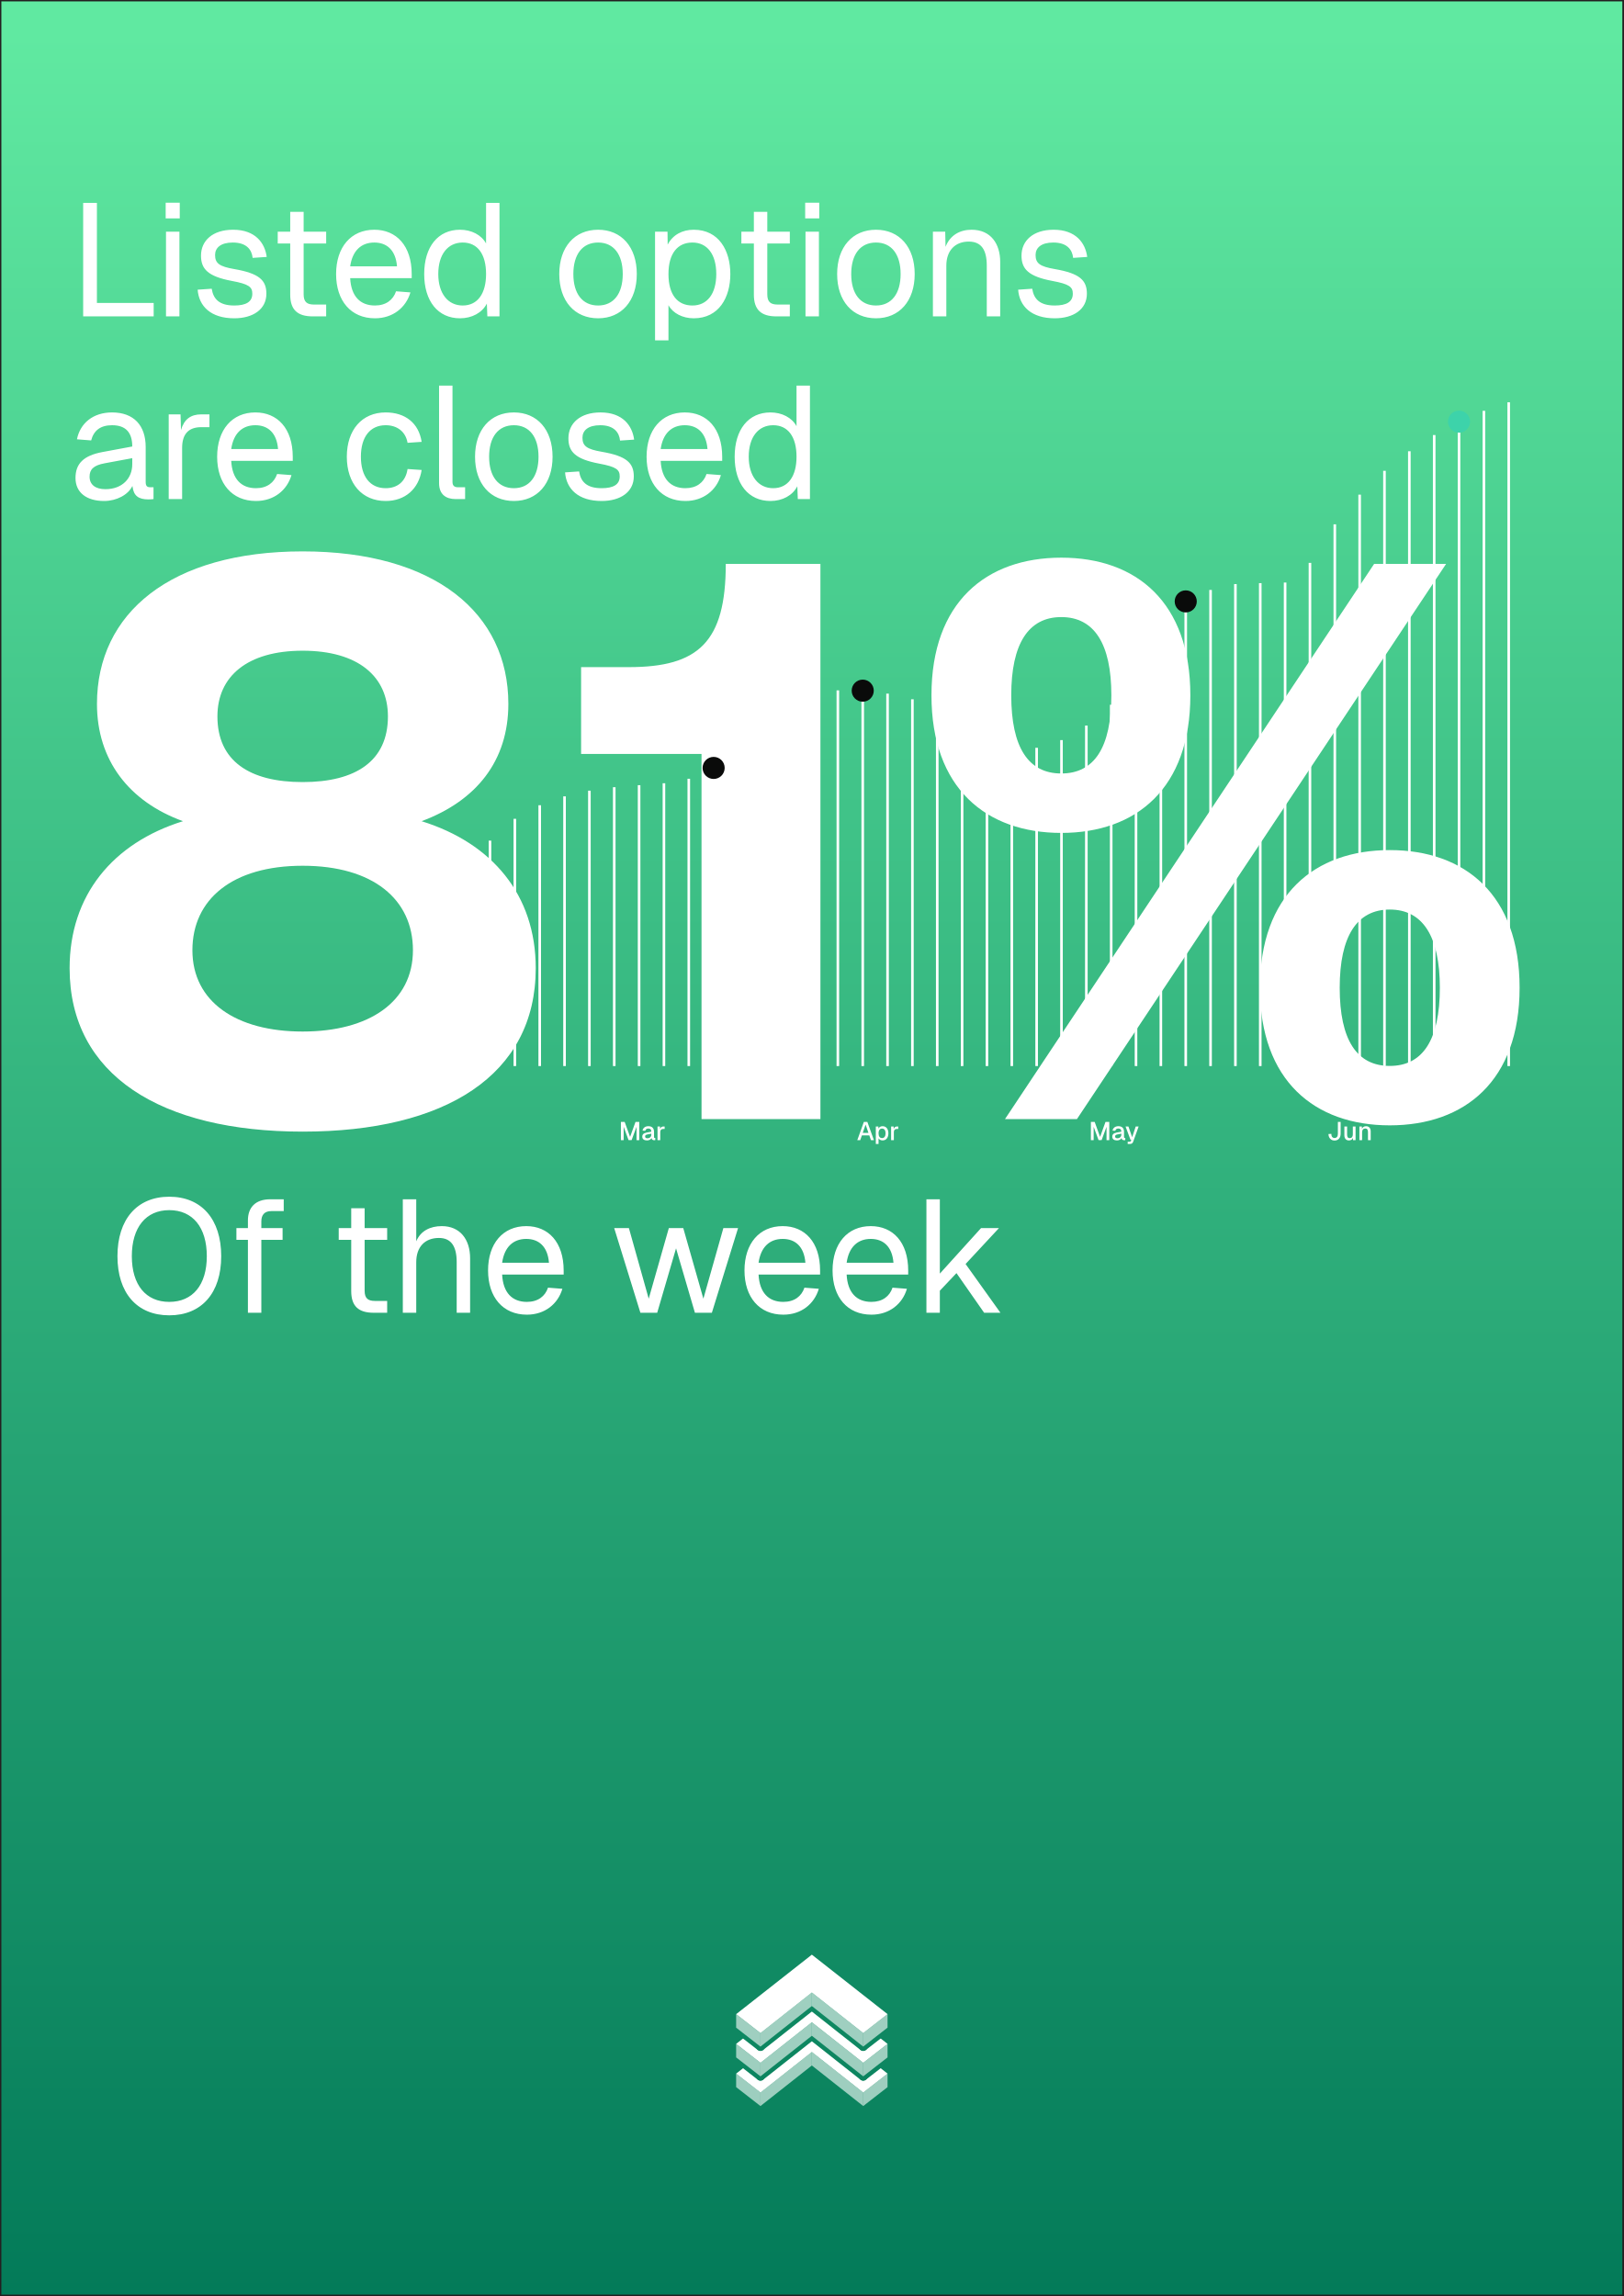
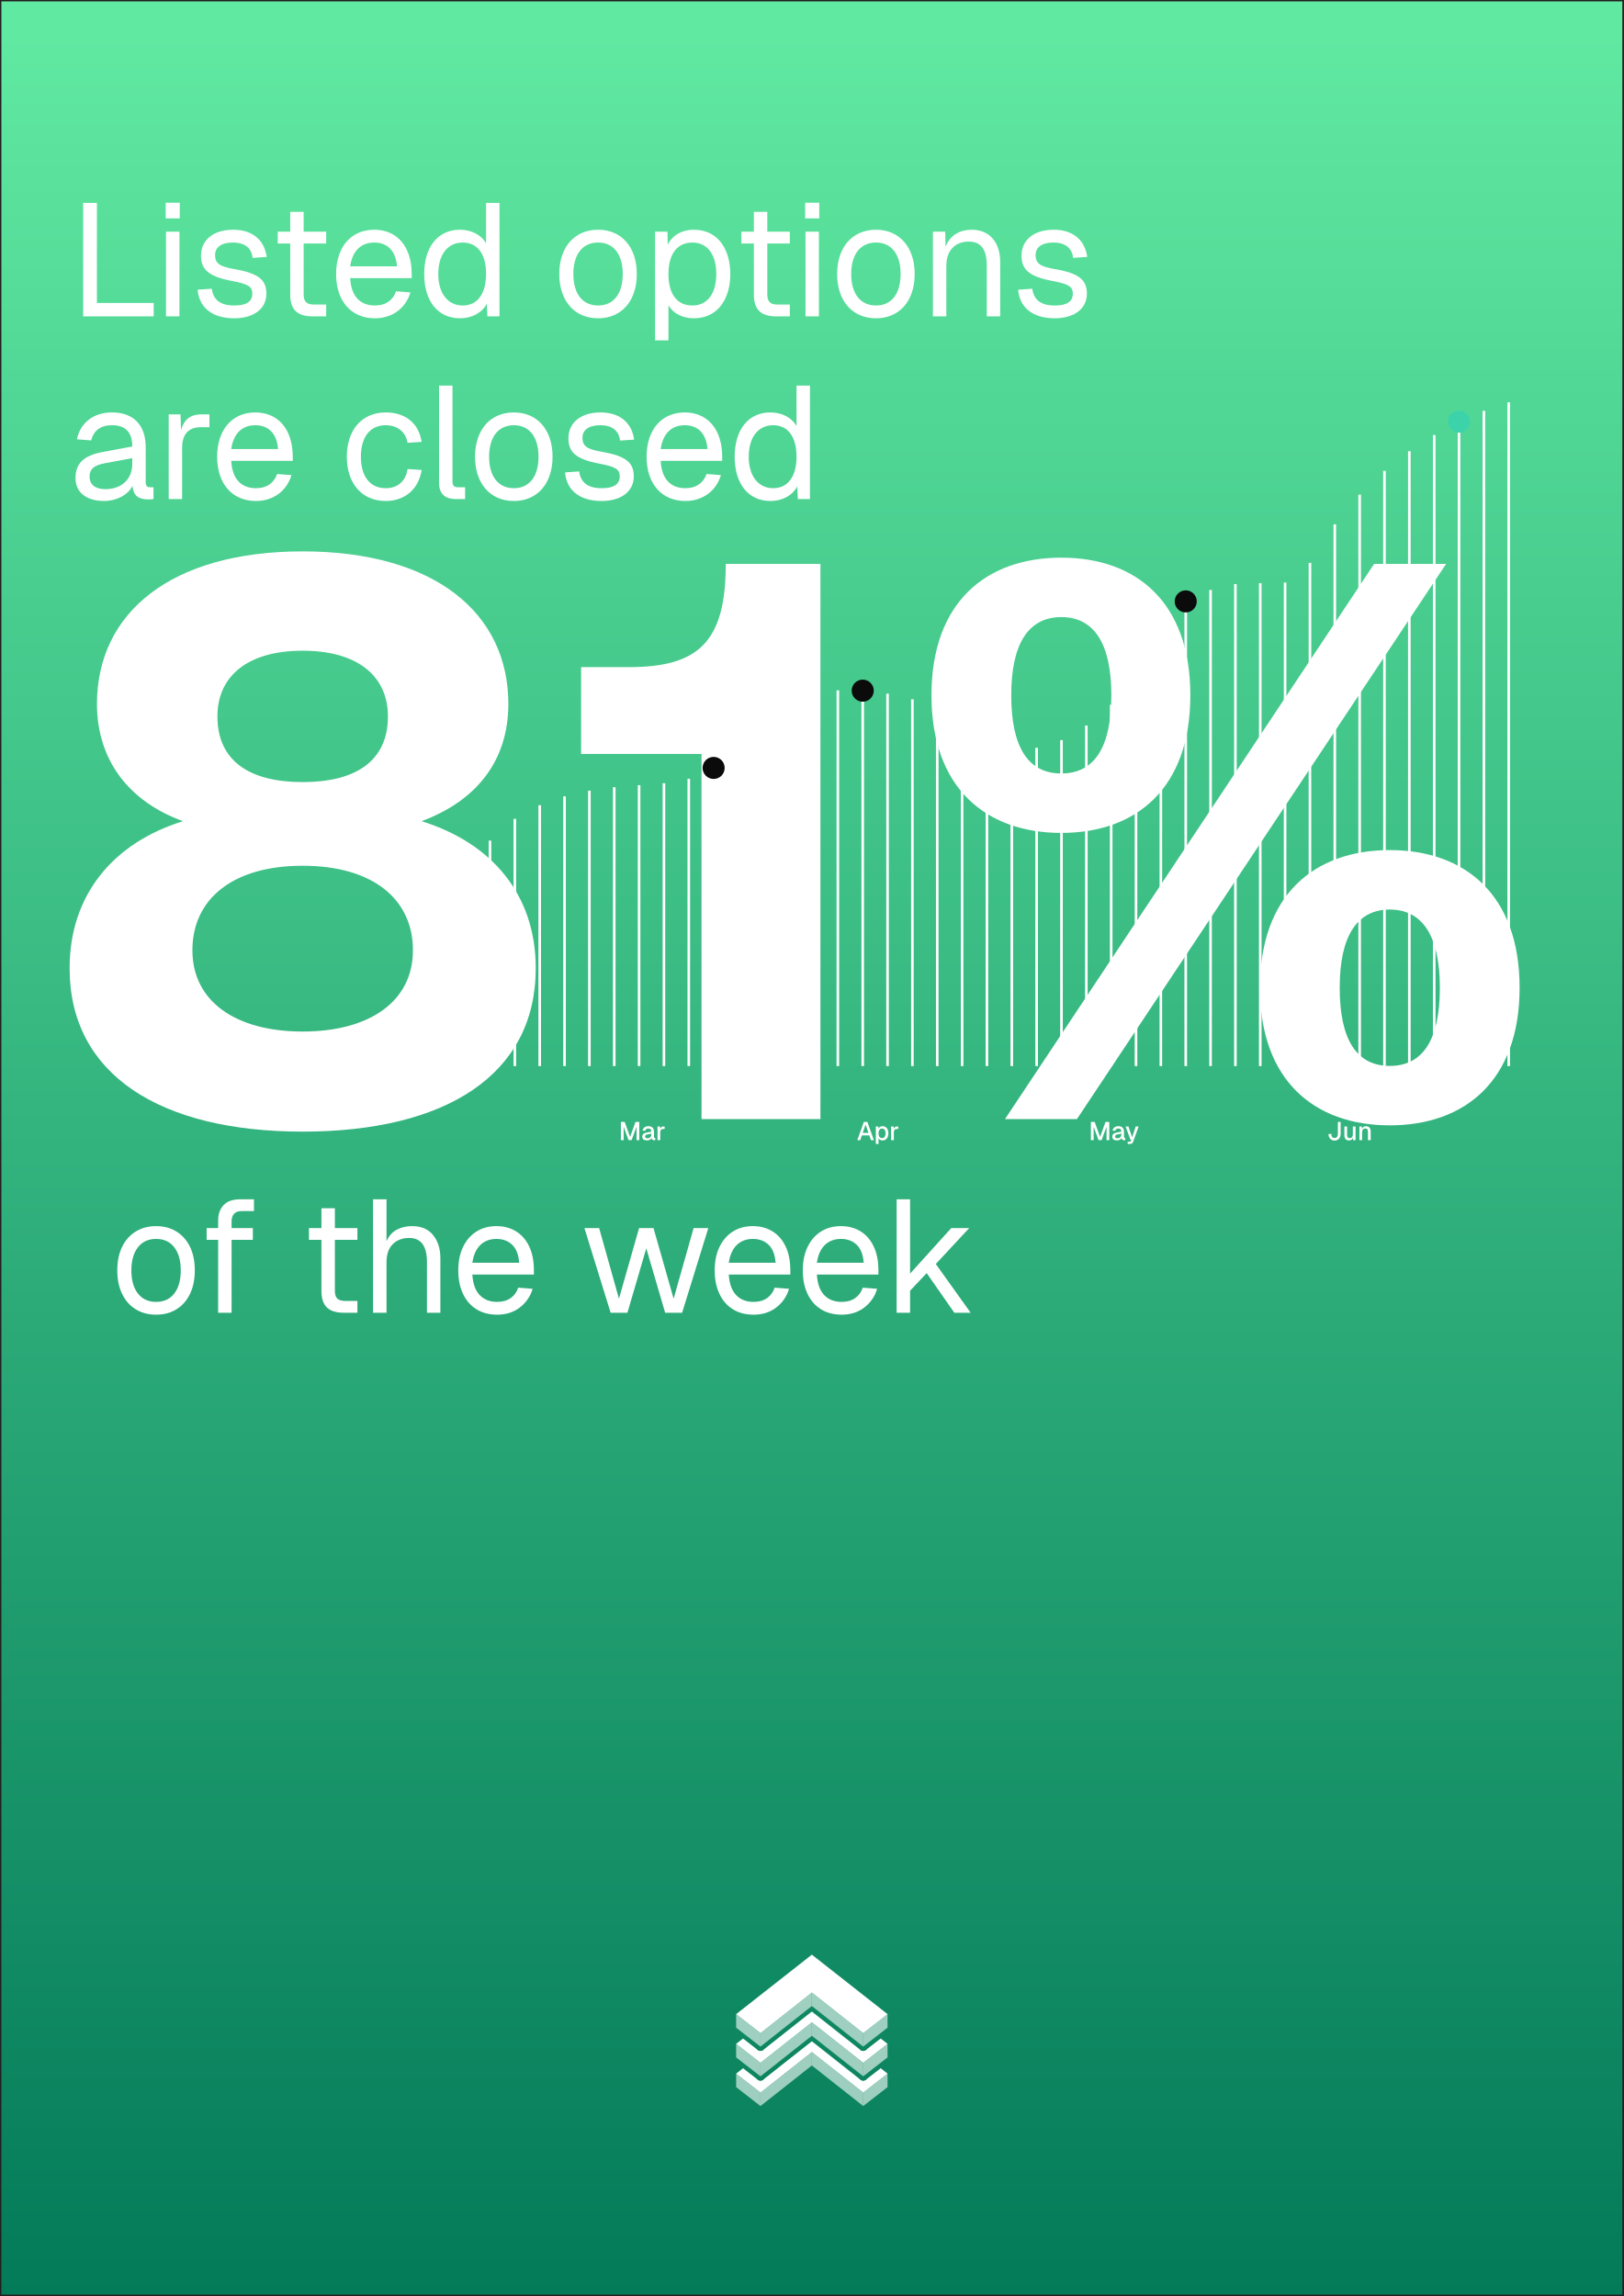
<svg xmlns="http://www.w3.org/2000/svg" viewBox="0 0 595.28 841.89">
  <defs>
    <linearGradient id="p81-0" x1="297.64" y1="859.46" x2="297.64" y2="12.04" gradientUnits="userSpaceOnUse">
      <stop offset="0" stop-color="#017857" />
      <stop offset="1" stop-color="#60e9a1" />
    </linearGradient>
    <mask id="p81-1" x="265.92" y="712.76" width="63.44" height="63.44" maskUnits="userSpaceOnUse">
      <rect x="265.92" y="712.76" width="63.44" height="63.44" fill="#fff" />
      <path d="M297.64,727.63l27.75,21.81-8.92,6.94-18.83-14.87-18.83,14.87-8.92-6.94,27.75-21.81Z" stroke="#000" stroke-linejoin="round" stroke-width="3.17" />
      <path d="M269.88,749.44l8.92,6.94v4.96l-8.92-6.94v-4.96Z" stroke="#000" stroke-linejoin="round" stroke-width="3.17" />
      <path d="M278.8,756.38l18.83-14.87v4.96l-18.83,14.87v-4.96Z" stroke="#000" stroke-linejoin="round" stroke-width="3.17" />
      <path d="M297.64,741.51l18.83,14.87v4.96l-18.83-14.87v-4.96Z" stroke="#000" stroke-linejoin="round" stroke-width="3.17" />
      <path d="M316.47,756.38l8.92-6.94v4.96l-8.92,6.94v-4.96Z" stroke="#000" stroke-linejoin="round" stroke-width="3.17" />
    </mask>
    <mask id="p81-2" x="265.92" y="712.76" width="63.44" height="63.44" maskUnits="userSpaceOnUse">
      <rect x="265.92" y="712.76" width="63.44" height="63.44" fill="#fff" />
      <path d="M297.64,716.73l27.75,21.81-8.92,6.94-18.83-14.87-18.83,14.87-8.92-6.94,27.75-21.81Z" stroke="#000" stroke-linejoin="round" stroke-width="3.17" />
      <path d="M269.88,738.54l8.92,6.94v4.96l-8.92-6.94v-4.96Z" stroke="#000" stroke-linejoin="round" stroke-width="3.17" />
      <path d="M278.8,745.47l18.83-14.87v4.96l-18.83,14.87v-4.96Z" stroke="#000" stroke-linejoin="round" stroke-width="3.17" />
      <path d="M297.64,730.61l18.83,14.87v4.96l-18.83-14.87v-4.96Z" stroke="#000" stroke-linejoin="round" stroke-width="3.17" />
      <path d="M316.47,745.47l8.92-6.94v4.96l-8.92,6.94v-4.96Z" stroke="#000" stroke-linejoin="round" stroke-width="3.17" />
    </mask>
  </defs>
  <rect y="0" width="595.28" height="841.89" stroke-miterlimit="10" fill="url(#p81-0)" stroke="#231f20" />
  <g mask="url(#p81-1)">
    <path d="M297.64,738.54l27.75,21.81-8.92,6.94-18.83-14.87-18.83,14.87-8.92-6.94,27.75-21.81Z" fill="#fff" />
    <path d="M269.88,760.34l8.92,6.94v4.96l-8.92-6.94v-4.96Z" fill="rgba(255, 255, 255, .6)" />
    <path d="M278.8,767.28l18.83-14.87v4.96l-18.83,14.87v-4.96Z" fill="rgba(255, 255, 255, .6)" />
    <path d="M297.64,752.41l18.83,14.87v4.96l-18.83-14.87v-4.96Z" fill="rgba(255, 255, 255, .6)" />
    <path d="M316.47,767.28l8.92-6.94v4.96l-8.92,6.94v-4.96Z" fill="rgba(255, 255, 255, .6)" />
  </g>
  <g mask="url(#p81-2)">
    <path d="M297.64,727.63l27.75,21.81-8.92,6.94-18.83-14.87-18.83,14.87-8.92-6.94,27.75-21.81Z" fill="#fff" />
    <path d="M269.88,749.44l8.92,6.94v4.96l-8.92-6.94v-4.96Z" fill="rgba(255, 255, 255, .6)" />
    <path d="M278.8,756.38l18.83-14.87v4.96l-18.83,14.87v-4.96Z" fill="rgba(255, 255, 255, .6)" />
    <path d="M297.64,741.51l18.83,14.87v4.96l-18.83-14.87v-4.96Z" fill="rgba(255, 255, 255, .6)" />
    <path d="M316.47,756.38l8.92-6.94v4.96l-8.92,6.94v-4.96Z" fill="rgba(255, 255, 255, .6)" />
  </g>
  <path d="M297.64,716.73l27.75,21.81-8.92,6.94-18.83-14.87-18.83,14.87-8.92-6.94,27.75-21.81Z" fill="#fff" />
  <path d="M269.88,738.54l8.92,6.94v4.96l-8.92-6.94v-4.96Z" fill="rgba(255, 255, 255, .6)" />
  <path d="M278.8,745.47l18.83-14.87v4.96l-18.83,14.87v-4.96Z" fill="rgba(255, 255, 255, .6)" />
  <path d="M297.64,730.61l18.83,14.87v4.96l-18.83-14.87v-4.96Z" fill="rgba(255, 255, 255, .6)" />
  <path d="M316.47,745.47l8.92-6.94v4.96l-8.92,6.94v-4.96Z" fill="rgba(255, 255, 255, .6)" />
  <g transform="translate(25.1 116.01)">
    <path d="m5.39 0l25.85 0l0-4.92l-20.81 0l0-36.69l-5.04 0zm30.25-35.93l5.16 0l0-5.74l-5.16 0zm.12 35.93l4.92 0l0-31.06l-4.92 0zm25.02.7c6.86 0 11.78-3.28 11.78-9.02c0-4.93-2.64-7.45-11.78-9.03c-5.45-.94-7.03-2.11-7.03-5.16c0-2.63 2.05-4.57 6.5-4.57c5.1 0 6.98 2.7 7.27 5.63l5.16-.35c-.65-5.04-4.1-9.97-12.31-9.97c-7.5 0-11.78 3.99-11.78 9.5c0 4.92 2.58 7.62 11.25 9.26c6.33 1.17 7.56 2.23 7.56 4.69c0 3.05-2.4 4.33-6.62 4.33c-5.51 0-7.68-2.4-8.26-6.15l-5.16.35c.47 6.1 4.86 10.49 13.42 10.49zm28.78-.7l4.92 0l0-4.34l-4.45 0c-2.58 0-3.81-.93-3.81-3.75l0-18.64l8.26 0l0-4.33l-8.26 0l0-7.27l-4.92 0l0 7.27l-4.58 0l0 4.33l4.58 0l0 18.76c0 5.51 2.63 7.97 8.26 7.97zm22.8.7c6.57 0 11.37-3.92 13.01-9.49l-5.27-.41c-1.06 3.16-3.69 5.21-7.74 5.21c-5.39 0-8.73-3.34-9.08-10.02l22.56 0l0-1.46c0-10.44-5.63-16.3-13.71-16.3c-8.56 0-14.01 6.39-14.01 16.24c0 9.84 5.45 16.23 14.24 16.23zm-9.08-19.04c.82-5.75 4.04-8.74 8.85-8.74c4.57 0 7.85 2.76 8.32 8.74zm40.27 19.04c4.33 0 8.09-1.99 9.84-5.39l.18 4.69l4.45 0l0-41.61l-4.92 0l0 14.88c-1.7-3.16-5.39-5.04-9.55-5.04c-8.09 0-13.13 6.27-13.13 16.24c0 9.96 5.04 16.23 13.13 16.23zm.99-4.69c-5.45 0-8.96-4.45-8.96-11.54c0-7.21 3.51-11.55 8.96-11.55c5.51 0 8.56 4.34 8.56 11.55c0 7.09-3.05 11.54-8.56 11.54zm49.64 4.69c8.56 0 14.18-6.33 14.18-16.23c0-9.91-5.62-16.24-14.18-16.24c-8.61 0-14.24 6.33-14.24 16.24c0 9.9 5.63 16.23 14.24 16.23zm0-4.69c-5.74 0-9.08-4.33-9.08-11.54c0-7.21 3.34-11.55 9.08-11.55c5.69 0 9.03 4.34 9.03 11.55c0 7.21-3.34 11.54-9.03 11.54zm20.87 12.78l4.92 0l0-12.89c1.64 2.99 5.22 4.8 9.26 4.8c9.26 0 13.42-7.67 13.42-16.23c0-8.56-4.16-16.24-13.42-16.24c-4.22 0-7.68 1.88-9.55 5.45l-.06-4.74l-4.57 0zm13.71-12.78c-5.45 0-8.79-3.92-8.79-11.54c0-7.62 3.4-11.55 8.79-11.55c5.4 0 8.74 4.28 8.74 11.55c0 7.27-3.34 11.54-8.74 11.54zm30.78 3.99l4.92 0l0-4.34l-4.45 0c-2.58 0-3.81-.93-3.81-3.75l0-18.64l8.26 0l0-4.33l-8.26 0l0-7.27l-4.92 0l0 7.27l-4.58 0l0 4.33l4.58 0l0 18.76c0 5.51 2.63 7.97 8.26 7.97zm10.55-35.93l5.16 0l0-5.74l-5.16 0zm.12 35.93l4.92 0l0-31.06l-4.92 0zm25.85.7c8.55 0 14.18-6.33 14.18-16.23c0-9.91-5.63-16.24-14.18-16.24c-8.62 0-14.25 6.33-14.25 16.24c0 9.9 5.63 16.23 14.25 16.23zm0-4.69c-5.75 0-9.09-4.33-9.09-11.54c0-7.21 3.34-11.55 9.09-11.55c5.68 0 9.02 4.34 9.02 11.55c0 7.21-3.34 11.54-9.02 11.54zm20.86 3.99l4.92 0l0-18.58c0-5.74 3.4-8.85 8.21-8.85c4.69 0 6.62 3.11 6.62 8.85l0 18.58l4.92 0l0-19.99c0-6.56-3.4-11.78-10.49-11.78c-4.28 0-7.91 2-9.55 6.27l-.12-5.56l-4.51 0zm44.67.7c6.86 0 11.78-3.28 11.78-9.02c0-4.93-2.64-7.45-11.78-9.03c-5.45-.94-7.03-2.11-7.03-5.16c0-2.63 2.05-4.57 6.5-4.57c5.1 0 6.98 2.7 7.27 5.63l5.16-.35c-.65-5.04-4.1-9.97-12.31-9.97c-7.5 0-11.78 3.99-11.78 9.5c0 4.92 2.58 7.62 11.25 9.26c6.33 1.17 7.56 2.23 7.56 4.69c0 3.05-2.4 4.33-6.62 4.33c-5.51 0-7.68-2.4-8.26-6.15l-5.16.35c.47 6.1 4.86 10.49 13.42 10.49zm-348.52 66.99c4.57 0 8.85-2.28 10.37-5.51l.06.3c.41 3.28 2.17 4.63 5.81 4.63c.76 0 1.52-.06 1.87-.12l0-4.34l-1.23 0c-1.17 0-1.64-.52-1.64-1.93l0-12.84c0-7.85-4.34-12.66-12.31-12.66c-7.03 0-11.72 3.99-12.89 9.85l5.21.41c.94-3.58 3.34-5.57 7.68-5.57c4.92 0 7.39 2.58 7.39 7.8l-11.02 2.05c-6.8 1.29-9.79 4.22-9.79 9.49c0 5.34 4.04 8.44 10.49 8.44zm.47-4.33c-3.63 0-5.8-1.64-5.8-4.58c0-2.57 1.34-4.16 5.56-4.92l10.09-1.87l0 2.22c0 5.16-3.64 9.15-9.85 9.15zm23.21 3.63l4.92 0l0-18.76c0-5.09 2.35-7.61 7.04-7.61l2.98 0l0-4.69l-3.04 0c-3.81 0-6.27 1.81-7.39 5.74l-.17-5.74l-4.34 0zm32 .7c6.57 0 11.37-3.92 13.01-9.49l-5.27-.41c-1.06 3.16-3.69 5.21-7.74 5.21c-5.39 0-8.73-3.34-9.08-10.02l22.56 0l0-1.46c0-10.44-5.63-16.3-13.71-16.3c-8.56 0-14.01 6.39-14.01 16.24c0 9.84 5.45 16.23 14.24 16.23zm-9.08-19.04c.82-5.75 4.04-8.74 8.85-8.74c4.57 0 7.85 2.76 8.32 8.74zm56.62 19.04c7.15 0 12.13-4.45 13.19-11.37l-5.16-.35c-.7 4.69-3.81 7.03-8.03 7.03c-5.74 0-9.08-4.33-9.08-11.54c0-7.21 3.34-11.55 9.08-11.55c4.22 0 7.33 2.35 8.03 6.45l5.16-.35c-1.06-6.92-6.04-10.79-13.19-10.79c-8.67 0-14.24 6.39-14.24 16.24c0 9.84 5.57 16.23 14.24 16.23zm25.67-.7l3.46 0l0-4.34l-2.69 0c-1.29 0-1.94-.64-1.94-1.93l0-35.34l-4.92 0l0 35.75c0 4.1 2.46 5.86 6.09 5.86zm21.34.7c8.56 0 14.18-6.33 14.18-16.23c0-9.91-5.62-16.24-14.18-16.24c-8.61 0-14.24 6.33-14.24 16.24c0 9.9 5.63 16.23 14.24 16.23zm0-4.69c-5.74 0-9.08-4.33-9.08-11.54c0-7.21 3.34-11.55 9.08-11.55c5.69 0 9.03 4.34 9.03 11.55c0 7.21-3.34 11.54-9.03 11.54zm32.18 4.69c6.86 0 11.78-3.28 11.78-9.02c0-4.93-2.64-7.45-11.78-9.03c-5.45-.94-7.04-2.11-7.04-5.16c0-2.63 2.06-4.57 6.51-4.57c5.1 0 6.98 2.7 7.27 5.63l5.16-.35c-.65-5.04-4.11-9.97-12.31-9.97c-7.5 0-11.78 3.99-11.78 9.5c0 4.92 2.58 7.62 11.25 9.26c6.33 1.17 7.56 2.23 7.56 4.69c0 3.05-2.4 4.33-6.62 4.33c-5.51 0-7.68-2.4-8.27-6.15l-5.15.35c.47 6.1 4.86 10.49 13.42 10.49zm30.71 0c6.56 0 11.37-3.92 13.01-9.49l-5.27-.41c-1.06 3.16-3.7 5.21-7.74 5.21c-5.39 0-8.73-3.34-9.08-10.02l22.56 0l0-1.46c0-10.44-5.63-16.3-13.71-16.3c-8.56 0-14.01 6.39-14.01 16.24c0 9.84 5.45 16.23 14.24 16.23zm-9.08-19.04c.82-5.75 4.04-8.74 8.85-8.74c4.57 0 7.85 2.76 8.32 8.74zm40.26 19.04c4.33 0 8.09-1.99 9.84-5.39l.18 4.69l4.45 0l0-41.61l-4.92 0l0 14.88c-1.7-3.16-5.39-5.04-9.55-5.04c-8.09 0-13.13 6.27-13.13 16.24c0 9.96 5.04 16.23 13.13 16.23zm.99-4.69c-5.45 0-8.96-4.45-8.96-11.54c0-7.21 3.51-11.55 8.96-11.55c5.51 0 8.56 4.34 8.56 11.55c0 7.09-3.05 11.54-8.56 11.54z" fill="#ffffff" />
  </g>
  <g transform="translate(15.77 410.35)">
    <path d="m95.19 4.59c52.19 0 85.45-20.65 85.45-59.93c0-26.95-16.06-45.88-41.86-53.9c20.07-7.46 31.82-22.08 31.82-43.01c0-33.26-26.95-55.92-75.41-55.92c-48.45 0-75.41 22.66-75.41 55.92c0 20.64 11.76 35.84 31.54 43.01c-25.8 8.02-41.57 27.24-41.57 53.9c0 39.28 33.55 59.93 85.44 59.93zm0-128.17c-19.49 0-31.25-7.74-31.25-24.09c0-14.62 10.9-24.08 31.25-24.08c20.36 0 31.26 9.46 31.26 24.08c0 16.35-11.76 24.09-31.26 24.09zm0 91.47c-24.37 0-40.42-10.9-40.42-29.82c0-18.64 14.62-30.97 40.42-30.97c25.81 0 40.43 12.33 40.43 30.97c0 18.92-16.05 29.82-40.43 29.82zm146.23 32.11l43.59 0l0-203.58l-34.7 0c0 28.67-10.03 37.85-35.55 37.85l-17.49 0l0 31.83l44.15 0zm131.9-104.94c27.52 0 47.31-16.35 47.31-50.47c0-34.12-19.79-50.46-47.31-50.46c-27.53 0-47.6 16.34-47.6 50.46c0 34.12 20.07 50.47 47.6 50.47zm-20.65 104.94l26.38 0l135.34-203.58l-26.38 0zm20.65-126.73c-12.04 0-18.35-9.47-18.35-28.68c0-18.92 6.31-28.67 18.35-28.67c12.04 0 18.35 9.75 18.35 28.67c0 19.21-6.31 28.68-18.35 28.68zm120.42 129.02c27.53 0 47.6-16.34 47.6-50.46c0-34.12-20.07-50.47-47.6-50.47c-27.52 0-47.59 16.35-47.59 50.47c0 34.12 20.07 50.46 47.59 50.46zm0-21.79c-12.04 0-18.35-9.46-18.35-28.67c0-18.92 6.31-28.67 18.35-28.67c12.05 0 18.36 9.75 18.36 28.67c0 19.21-6.31 28.67-18.36 28.67z" fill="#ffffff" />
  </g>
  <g transform="translate(40.42 481.36)">
-     <path d="m21.63.94c11.89 0 19.05-8.21 19.05-21.69c0-13.48-7.16-21.8-19.05-21.8c-11.84 0-18.99 8.32-18.99 21.8c0 13.48 7.15 21.69 18.99 21.69zm0-4.93c-8.56 0-13.72-6.21-13.72-16.76c0-10.55 5.16-16.88 13.72-16.88c8.61 0 13.77 6.33 13.77 16.88c0 10.55-5.16 16.76-13.77 16.76zm28.84 3.99l4.92 0l0-26.73l7.79 0l0-4.33l-7.79 0l0-2.46c0-2.35 1.17-3.76 3.63-3.76l4.58 0l0-4.33l-4.93 0c-5.62 0-8.2 3.16-8.2 7.73l0 2.82l-4.22 0l0 4.33l4.22 0zm46.13 0l4.92 0l0-4.34l-4.45 0c-2.58 0-3.81-.93-3.81-3.75l0-18.64l8.26 0l0-4.33l-8.26 0l0-7.27l-4.92 0l0 7.27l-4.58 0l0 4.33l4.58 0l0 18.76c0 5.51 2.63 7.97 8.26 7.97zm10.66 0l4.92 0l0-18.52c0-5.74 3.28-8.91 8.32-8.91c4.34 0 6.51 2.87 6.51 8.85l0 18.58l4.92 0l0-19.99c0-6.91-3.69-11.78-10.37-11.78c-4.28 0-7.8 1.76-9.38 5.57l0-15.41l-4.92 0zm45.49.7c6.57 0 11.37-3.92 13.01-9.49l-5.27-.41c-1.06 3.16-3.69 5.21-7.74 5.21c-5.39 0-8.73-3.34-9.08-10.02l22.56 0l0-1.46c0-10.44-5.63-16.3-13.71-16.3c-8.56 0-14.01 6.39-14.01 16.24c0 9.84 5.45 16.23 14.24 16.23zm-9.08-19.04c.82-5.75 4.04-8.74 8.85-8.74c4.57 0 7.85 2.76 8.32 8.74zm50.69 18.34l6.16 0l6.91-23.62l6.92 23.62l6.21 0l9.61-31.06l-5.39 0l-7.33 25.9l-7.38-25.9l-5.28 0l-7.38 25.9l-7.27-25.9l-5.39 0zm52.4.7c6.57 0 11.37-3.92 13.01-9.49l-5.27-.41c-1.06 3.16-3.69 5.21-7.74 5.21c-5.39 0-8.73-3.34-9.08-10.02l22.56 0l0-1.46c0-10.44-5.63-16.3-13.71-16.3c-8.56 0-14.01 6.39-14.01 16.24c0 9.84 5.45 16.23 14.24 16.23zm-9.08-19.04c.82-5.75 4.04-8.74 8.85-8.74c4.57 0 7.85 2.76 8.32 8.74zm41.38 19.04c6.56 0 11.37-3.92 13.01-9.49l-5.28-.41c-1.05 3.16-3.69 5.21-7.73 5.21c-5.4 0-8.74-3.34-9.09-10.02l22.57 0l0-1.46c0-10.44-5.63-16.3-13.72-16.3c-8.56 0-14.01 6.39-14.01 16.24c0 9.84 5.45 16.23 14.25 16.23zm-9.09-19.04c.82-5.75 4.04-8.74 8.85-8.74c4.57 0 7.85 2.76 8.32 8.74zm29.25 18.34l4.92 0l0-8.09l6.1-6.45l10.14 14.54l5.98 0l-12.78-17.88l12.25-13.18l-6.57 0l-15.12 16.7l0-27.25l-4.92 0z" fill="#ffffff" />
+     <path d="M16.82 0.70L16.82 0.70Q12.54 0.70 9.32-1.29Q6.10-3.28 4.34-6.95Q2.58-10.61 2.58-15.53L2.58-15.53Q2.58-20.51 4.34-24.15Q6.10-27.78 9.32-29.77Q12.54-31.77 16.82-31.77L16.82-31.77Q21.10-31.77 24.29-29.77Q27.49-27.78 29.25-24.15Q31.00-20.51 31.00-15.53L31.00-15.53Q31.00-10.61 29.25-6.95Q27.49-3.28 24.29-1.29Q21.10 0.70 16.82 0.70ZM16.82-3.99L16.82-3.99Q21.10-3.99 23.47-7.06Q25.85-10.14 25.85-15.53L25.85-15.53Q25.85-20.92 23.47-24.00Q21.10-27.08 16.82-27.08L16.82-27.08Q12.54-27.08 10.14-24.00Q7.74-20.92 7.74-15.53L7.74-15.53Q7.74-10.14 10.14-7.06Q12.54-3.99 16.82-3.99ZM44.48 0L39.56 0L39.56-26.73L35.34-26.73L35.34-31.06L39.56-31.06L39.56-33.88Q39.56-37.33 41.55-39.47Q43.55-41.61 47.77-41.61L47.77-41.61L52.69-41.61L52.69-37.28L48.12-37.28Q46.30-37.28 45.39-36.28Q44.48-35.28 44.48-33.52L44.48-33.52L44.48-31.06L52.28-31.06L52.28-26.73L44.48-26.73L44.48 0ZM90.61 0L85.69 0Q81.47 0 79.45-1.93Q77.42-3.87 77.42-7.97L77.42-7.97L77.42-26.73L72.85-26.73L72.85-31.06L77.42-31.06L77.42-38.33L82.35-38.33L82.35-31.06L90.61-31.06L90.61-26.73L82.35-26.73L82.35-8.09Q82.35-5.98 83.28-5.16Q84.22-4.34 86.16-4.34L86.16-4.34L90.61-4.34L90.61 0ZM101.28 0L96.35 0L96.35-41.61L101.28-41.61L101.28-26.20Q102.51-29.07 104.97-30.42Q107.43-31.77 110.66-31.77L110.66-31.77Q115.70-31.77 118.36-28.48Q121.03-25.20 121.03-19.99L121.03-19.99L121.03 0L116.11 0L116.11-18.58Q116.11-27.43 109.60-27.43L109.60-27.43Q105.85-27.43 103.56-25.14Q101.28-22.86 101.28-18.52L101.28-18.52L101.28 0ZM141.84 0.70L141.84 0.70Q137.44 0.70 134.25-1.29Q131.05-3.28 129.32-6.95Q127.59-10.61 127.59-15.53L127.59-15.53Q127.59-20.45 129.32-24.09Q131.05-27.72 134.19-29.74Q137.32-31.77 141.60-31.77L141.60-31.77Q145.65-31.77 148.75-29.86Q151.86-27.96 153.59-24.32Q155.32-20.69 155.32-15.47L155.32-15.47L155.32-14.01L132.75-14.01Q133.04-9.03 135.42-6.51Q137.79-3.99 141.84-3.99L141.84-3.99Q144.88-3.99 146.85-5.42Q148.81-6.86 149.57-9.20L149.57-9.20L154.85-8.79Q153.62-4.63 150.19-1.96Q146.76 0.70 141.84 0.70ZM132.75-18.34L132.75-18.34L149.92-18.34Q149.57-22.86 147.32-24.97Q145.06-27.08 141.60-27.08L141.60-27.08Q138.03-27.08 135.71-24.88Q133.40-22.68 132.75-18.34ZM189.60 0L183.45 0L173.84-31.06L179.23-31.06L186.50-5.16L193.88-31.06L199.16-31.06L206.54-5.16L213.87-31.06L219.26-31.06L209.65 0L203.44 0L196.52-23.62L189.60 0ZM235.85 0.70L235.85 0.70Q231.45 0.70 228.26-1.29Q225.06-3.28 223.33-6.95Q221.60-10.61 221.60-15.53L221.60-15.53Q221.60-20.45 223.33-24.09Q225.06-27.72 228.20-29.74Q231.33-31.77 235.61-31.77L235.61-31.77Q239.66-31.77 242.76-29.86Q245.87-27.96 247.60-24.32Q249.33-20.69 249.33-15.47L249.33-15.47L249.33-14.01L226.76-14.01Q227.06-9.03 229.43-6.51Q231.80-3.99 235.85-3.99L235.85-3.99Q238.89-3.99 240.86-5.42Q242.82-6.86 243.58-9.20L243.58-9.20L248.86-8.79Q247.63-4.63 244.20-1.96Q240.77 0.70 235.85 0.70ZM226.76-18.34L226.76-18.34L243.93-18.34Q243.58-22.86 241.33-24.97Q239.07-27.08 235.61-27.08L235.61-27.08Q232.04-27.08 229.72-24.88Q227.41-22.68 226.76-18.34ZM268.14 0.70L268.14 0.70Q263.75 0.70 260.55-1.29Q257.36-3.28 255.63-6.95Q253.90-10.61 253.90-15.53L253.90-15.53Q253.90-20.45 255.63-24.09Q257.36-27.72 260.49-29.74Q263.63-31.77 267.91-31.77L267.91-31.77Q271.95-31.77 275.06-29.86Q278.16-27.96 279.89-24.32Q281.62-20.69 281.62-15.47L281.62-15.47L281.62-14.01L259.06-14.01Q259.35-9.03 261.72-6.51Q264.10-3.99 268.14-3.99L268.14-3.99Q271.19-3.99 273.15-5.42Q275.12-6.86 275.88-9.20L275.88-9.20L281.15-8.79Q279.92-4.63 276.49-1.96Q273.06 0.70 268.14 0.70ZM259.06-18.34L259.06-18.34L276.23-18.34Q275.88-22.86 273.62-24.97Q271.36-27.08 267.91-27.08L267.91-27.08Q264.33-27.08 262.02-24.88Q259.70-22.68 259.06-18.34ZM293.23 0L288.30 0L288.30-41.61L293.23-41.61L293.23-14.36L308.35-31.06L314.91-31.06L302.66-17.88L315.44 0L309.46 0L299.32-14.54L293.23-8.09L293.23 0Z" fill="#ffffff" />
  </g>
  <line x1="179.64" y1="390.9" x2="179.64" y2="308.24" fill="none" stroke-width=".95" stroke-miterlimit="10" stroke="#fff" />
  <line x1="188.75" y1="390.9" x2="188.75" y2="300.24" fill="none" stroke-width=".95" stroke-miterlimit="10" stroke="#fff" />
  <line x1="197.87" y1="390.9" x2="197.87" y2="295.26" fill="none" stroke-width=".95" stroke-miterlimit="10" stroke="#fff" />
  <line x1="206.97" y1="390.9" x2="206.97" y2="292.01" fill="none" stroke-width=".95" stroke-miterlimit="10" stroke="#fff" />
  <line x1="216.08" y1="390.9" x2="216.08" y2="289.92" fill="none" stroke-width=".95" stroke-miterlimit="10" stroke="#fff" />
  <line x1="225.19" y1="390.9" x2="225.19" y2="288.65" fill="none" stroke-width=".95" stroke-miterlimit="10" stroke="#fff" />
  <line x1="234.3" y1="390.9" x2="234.3" y2="287.91" fill="none" stroke-width=".95" stroke-miterlimit="10" stroke="#fff" />
  <line x1="243.41" y1="390.9" x2="243.41" y2="287.2" fill="none" stroke-width=".95" stroke-miterlimit="10" stroke="#fff" />
  <line x1="252.52" y1="390.9" x2="252.52" y2="285.55" fill="none" stroke-width=".95" stroke-miterlimit="10" stroke="#fff" />
  <line x1="261.63" y1="390.9" x2="261.63" y2="281.58" fill="none" stroke-width=".95" stroke-miterlimit="10" stroke="#fff" />
  <line x1="270.74" y1="390.9" x2="270.74" y2="273.09" fill="none" stroke-width=".95" stroke-miterlimit="10" stroke="#fff" />
  <line x1="279.85" y1="390.9" x2="279.85" y2="262.86" fill="none" stroke-width=".95" stroke-miterlimit="10" stroke="#fff" />
  <line x1="288.96" y1="390.9" x2="288.96" y2="256.83" fill="none" stroke-width=".95" stroke-miterlimit="10" stroke="#fff" />
  <line x1="298.06" y1="390.9" x2="298.06" y2="254.11" fill="none" stroke-width=".95" stroke-miterlimit="10" stroke="#fff" />
  <line x1="307.17" y1="390.9" x2="307.17" y2="253.14" fill="none" stroke-width=".95" stroke-miterlimit="10" stroke="#fff" />
  <line x1="316.29" y1="390.9" x2="316.29" y2="253.25" fill="none" stroke-width=".95" stroke-miterlimit="10" stroke="#fff" />
  <line x1="325.39" y1="390.9" x2="325.39" y2="254.34" fill="none" stroke-width=".95" stroke-miterlimit="10" stroke="#fff" />
  <line x1="334.5" y1="390.9" x2="334.5" y2="256.41" fill="none" stroke-width=".95" stroke-miterlimit="10" stroke="#fff" />
  <line x1="343.61" y1="390.9" x2="343.61" y2="259.53" fill="none" stroke-width=".95" stroke-miterlimit="10" stroke="#fff" />
  <line x1="352.72" y1="390.9" x2="352.72" y2="263.86" fill="none" stroke-width=".95" stroke-miterlimit="10" stroke="#fff" />
  <line x1="361.83" y1="390.9" x2="361.83" y2="269.41" fill="none" stroke-width=".95" stroke-miterlimit="10" stroke="#fff" />
  <line x1="370.94" y1="390.9" x2="370.94" y2="273.7" fill="none" stroke-width=".95" stroke-miterlimit="10" stroke="#fff" />
  <line x1="380.05" y1="390.9" x2="380.05" y2="274.2" fill="none" stroke-width=".95" stroke-miterlimit="10" stroke="#fff" />
  <line x1="389.16" y1="390.9" x2="389.16" y2="271.38" fill="none" stroke-width=".95" stroke-miterlimit="10" stroke="#fff" />
  <line x1="398.27" y1="390.9" x2="398.27" y2="266.05" fill="none" stroke-width=".95" stroke-miterlimit="10" stroke="#fff" />
  <line x1="407.38" y1="390.9" x2="407.38" y2="258.42" fill="none" stroke-width=".95" stroke-miterlimit="10" stroke="#fff" />
  <line x1="416.48" y1="390.9" x2="416.48" y2="241.62" fill="none" stroke-width=".95" stroke-miterlimit="10" stroke="#fff" />
  <line x1="425.59" y1="390.9" x2="425.59" y2="227.64" fill="none" stroke-width=".95" stroke-miterlimit="10" stroke="#fff" />
  <line x1="434.71" y1="390.9" x2="434.71" y2="220.52" fill="none" stroke-width=".95" stroke-miterlimit="10" stroke="#fff" />
  <line x1="443.81" y1="390.9" x2="443.81" y2="216.32" fill="none" stroke-width=".95" stroke-miterlimit="10" stroke="#fff" />
  <line x1="452.92" y1="390.9" x2="452.92" y2="214.17" fill="none" stroke-width=".95" stroke-miterlimit="10" stroke="#fff" />
  <line x1="462.03" y1="390.9" x2="462.03" y2="213.83" fill="none" stroke-width=".95" stroke-miterlimit="10" stroke="#fff" />
  <line x1="471.14" y1="390.9" x2="471.14" y2="213.6" fill="none" stroke-width=".95" stroke-miterlimit="10" stroke="#fff" />
  <line x1="480.25" y1="390.9" x2="480.25" y2="206.39" fill="none" stroke-width=".95" stroke-miterlimit="10" stroke="#fff" />
  <line x1="489.36" y1="390.9" x2="489.36" y2="192.26" fill="none" stroke-width=".95" stroke-miterlimit="10" stroke="#fff" />
  <line x1="498.47" y1="390.9" x2="498.47" y2="181.38" fill="none" stroke-width=".95" stroke-miterlimit="10" stroke="#fff" />
  <line x1="507.57" y1="390.9" x2="507.57" y2="172.64" fill="none" stroke-width=".95" stroke-miterlimit="10" stroke="#fff" />
  <line x1="516.69" y1="390.9" x2="516.69" y2="165.46" fill="none" stroke-width=".95" stroke-miterlimit="10" stroke="#fff" />
  <line x1="525.8" y1="390.9" x2="525.8" y2="159.52" fill="none" stroke-width=".95" stroke-miterlimit="10" stroke="#fff" />
  <line x1="534.9" y1="390.9" x2="534.9" y2="154.61" fill="none" stroke-width=".95" stroke-miterlimit="10" stroke="#fff" />
  <line x1="544.02" y1="390.9" x2="544.02" y2="150.64" fill="none" stroke-width=".95" stroke-miterlimit="10" stroke="#fff" />
  <line x1="553.12" y1="390.9" x2="553.12" y2="147.51" fill="none" stroke-width=".95" stroke-miterlimit="10" stroke="#fff" />
  <circle cx="261.63" cy="281.58" r="4.05" fill="#0a0b0a" />
  <circle cx="316.29" cy="253.25" r="4.05" fill="#0a0b0a" />
  <circle cx="434.71" cy="220.52" r="4.05" fill="#0a0b0a" />
  <circle cx="534.9" cy="154.61" r="4.05" fill="#3dd3aa" />
  <g transform="translate(226.82 418.06)">
    <path d="m.81 0l1.01 0l0-4.88l1.8 4.87l1.12 0l1.8-4.87l0 4.88l1.01 0l0-6.67l-1.39 0l-1.98 5.48l-1.98-5.48l-1.39 0zm9.55.11c.78 0 1.44-.35 1.69-.88l0 .03c.09.56.43.77.99.77c.15 0 .3-.01.37-.03l0-.79l-.18 0c-.19 0-.27-.07-.27-.32l0-1.94c0-1.3-.72-2.06-2.07-2.06c-1.18 0-1.96.62-2.15 1.62l1.02.06c.13-.54.49-.83 1.13-.83c.71 0 1.08.38 1.08 1.15l-1.72.33c-1.1.22-1.6.68-1.6 1.53c0 .87.67 1.36 1.71 1.36zm.16-.79c-.53 0-.83-.23-.83-.66c0-.39.21-.62.81-.74l1.47-.28l0 .32c0 .8-.55 1.36-1.45 1.36zm3.72.68l1 0l0-2.95c0-.79.38-1.15 1.14-1.15l.47 0l0-.9l-.47 0c-.61 0-1.01.3-1.2.95l-.02-.95l-.92 0z" fill="#ffffff" />
  </g>
  <g transform="translate(314.11 418.06)">
    <path d="m.19 0l1.08 0l.6-1.74l2.72 0l.61 1.74l1.08 0l-2.4-6.67l-1.29 0zm2-2.66l1.04-3.04l1.05 3.04zm4.79 4.07l1 0l0-2.09c.27.49.84.79 1.47.79c1.46 0 2.14-1.2 2.14-2.61c0-1.41-.67-2.61-2.14-2.61c-.66 0-1.22.3-1.51.88l-.02-.77l-.94 0zm2.3-2.16c-.81 0-1.3-.59-1.3-1.75c0-1.15.5-1.74 1.3-1.74c.79 0 1.28.64 1.28 1.74c0 1.1-.49 1.75-1.28 1.75zm3.31.75l1 0l0-2.95c0-.79.38-1.15 1.14-1.15l.47 0l0-.9l-.47 0c-.61 0-1.01.3-1.2.95l-.02-.95l-.92 0z" fill="#ffffff" />
  </g>
  <g transform="translate(399.13 418.06)">
    <path d="m.81 0l1.01 0l0-4.88l1.8 4.87l1.12 0l1.8-4.87l0 4.88l1.01 0l0-6.67l-1.39 0l-1.98 5.48l-1.98-5.48l-1.39 0zm9.55.11c.78 0 1.44-.35 1.69-.88l0 .03c.09.56.43.77.99.77c.15 0 .3-.01.37-.03l0-.79l-.18 0c-.19 0-.27-.07-.27-.32l0-1.94c0-1.3-.72-2.06-2.07-2.06c-1.18 0-1.96.62-2.15 1.62l1.02.06c.13-.54.49-.83 1.13-.83c.71 0 1.08.38 1.08 1.15l-1.72.33c-1.1.22-1.6.68-1.6 1.53c0 .87.67 1.36 1.71 1.36zm.16-.79c-.53 0-.83-.23-.83-.66c0-.39.21-.62.81-.74l1.47-.28l0 .32c0 .8-.55 1.36-1.45 1.36zm3.78 2.09l.75 0c.7 0 1.06-.26 1.26-.83l2-5.58l-1.07 0l-1.3 3.93l-1.37-3.93l-1.05 0l1.8 4.85l.31 0l-.16.41c-.09.24-.23.33-.56.33l-.61 0z" fill="#ffffff" />
  </g>
  <g transform="translate(486.47 418.06)">
    <path d="m2.8.15c1.36 0 2.23-.97 2.23-2.5l0-4.32l-1.01 0l0 4.32c0 1.03-.44 1.57-1.22 1.57c-.75 0-1.18-.53-1.19-1.52l-1.04.06c.01 1.39.89 2.39 2.23 2.39zm5.25-.04c.72 0 1.25-.32 1.51-.93l.01.82l.93 0l0-5l-1 0l0 2.93c0 .86-.43 1.35-1.15 1.35c-.64 0-.95-.41-.95-1.32l0-2.96l-1 0l0 3.22c0 1.19.63 1.89 1.65 1.89zm3.86-.11l.99 0l0-2.91c0-.88.48-1.36 1.19-1.36c.69 0 .96.48.96 1.36l0 2.91l1 0l0-3.21c0-1.09-.58-1.9-1.69-1.9c-.69 0-1.26.3-1.52.99l-.02-.88l-.91 0z" fill="#ffffff" />
  </g>
</svg>
